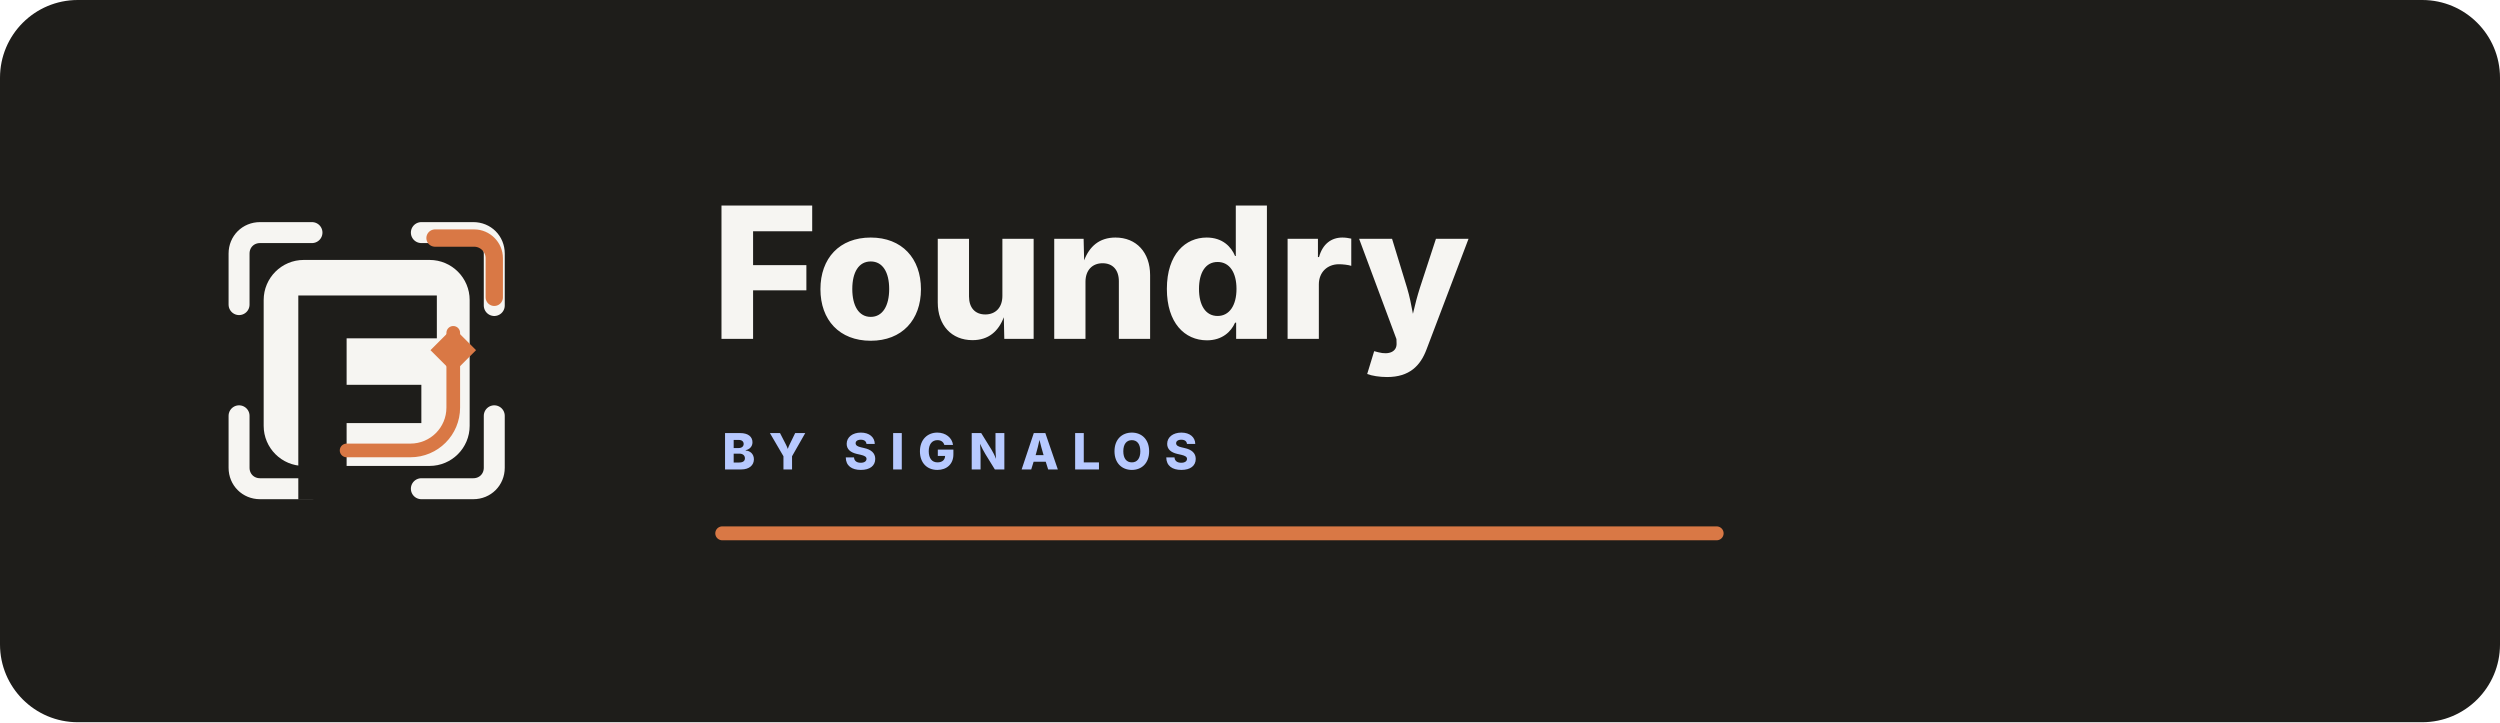
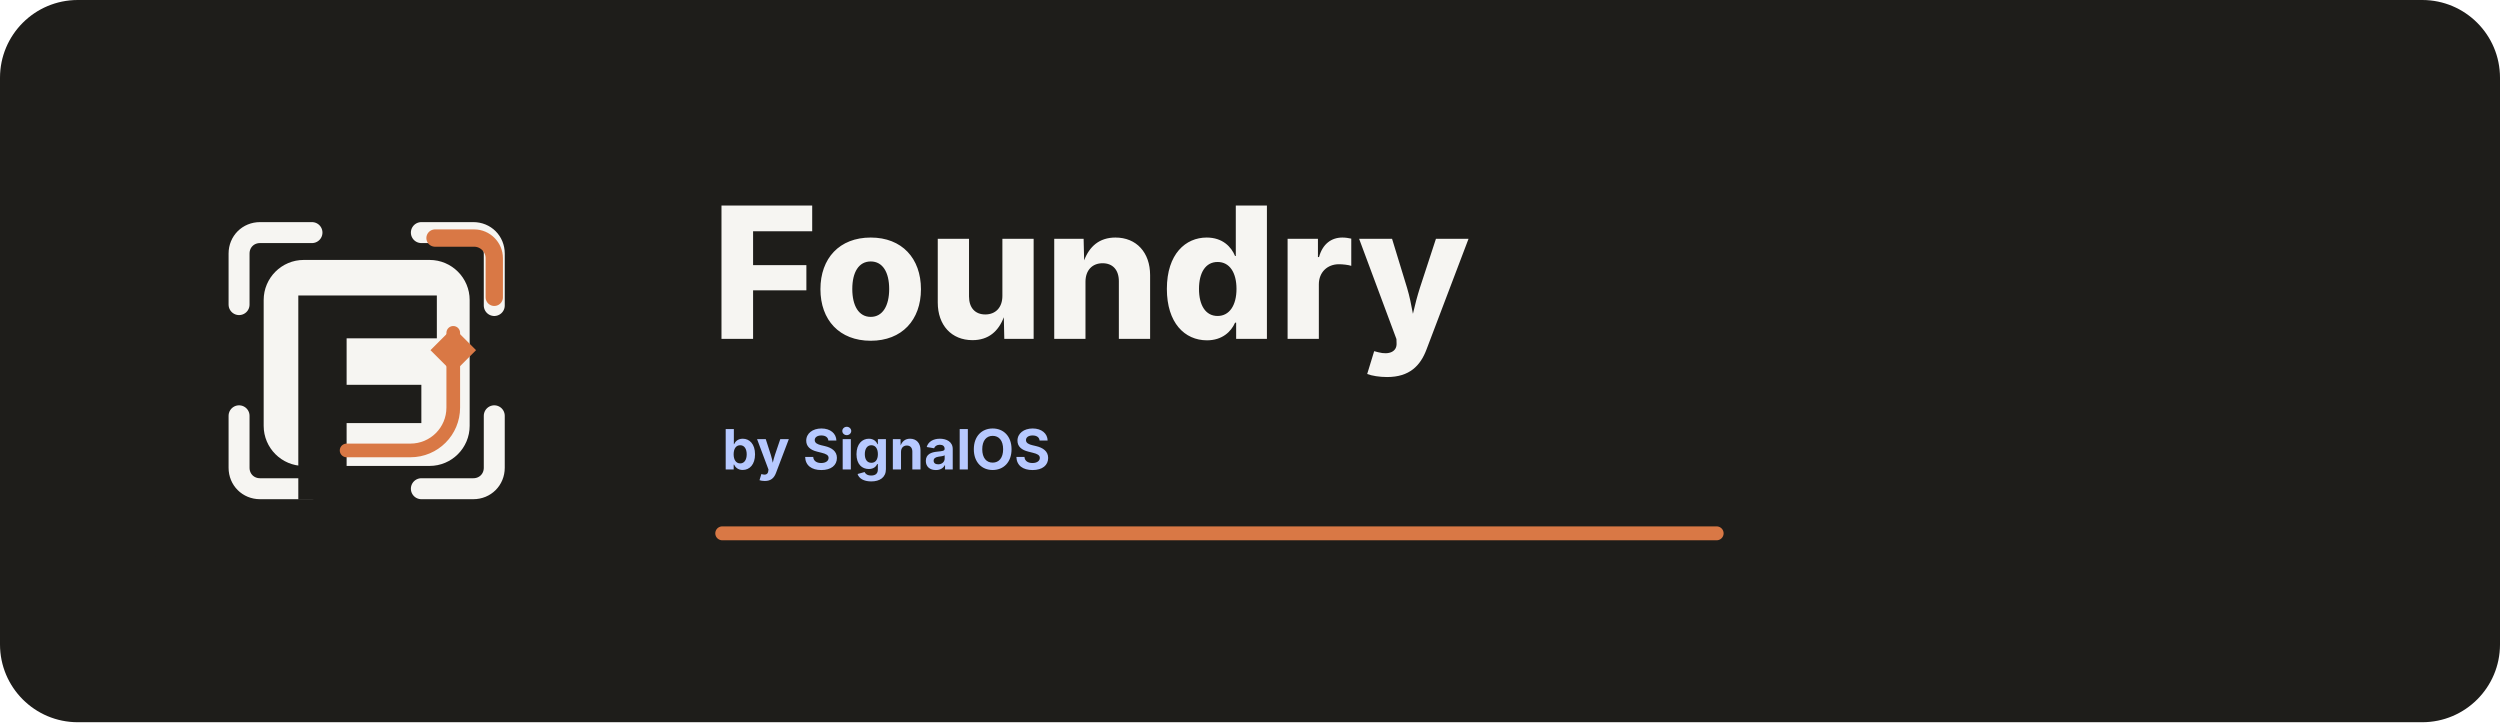
<svg xmlns="http://www.w3.org/2000/svg" viewBox="0 0 900 260" role="img" aria-labelledby="title desc">
  <rect width="900" height="260" rx="28" fill="#1e1d1a" />
  <g transform="translate(48 46) scale(0.328125)">
    <rect width="512" height="512" rx="112" fill="#1e1d1a" />
    <path d="M116 194v-56c0-13 10-23 23-23h57M316 115h57c13 0 23 10 23 23v57M396 316v57c0 13-10 23-23 23h-57M196 396h-57c-13 0-23-10-23-23v-57" fill="none" stroke="#f6f5f2" stroke-width="23" stroke-linecap="round" />
    <rect x="143" y="145" width="226" height="226" rx="44" fill="#f6f5f2" />
    <path d="M181 184h152v47h-99v51h82v42h-82v84h-53V184Z" fill="#1e1d1a" />
    <path d="M331 121h43c12 0 22 10 22 22v43" fill="none" stroke="#d97845" stroke-width="19" stroke-linecap="round" />
    <path d="M351 225v82c0 26-21 47-47 47h-70" fill="none" stroke="#d97845" stroke-width="15" stroke-linecap="round" />
    <path d="M351 219l25 25-25 25-25-25 25-25Z" fill="#d97845" />
  </g>
  <text x="256" y="122" fill="#f6f5f2" font-family="Inter, Avenir Next, Segoe UI, Arial, sans-serif" font-size="66" font-weight="760" letter-spacing="0">Foundry</text>
-   <text x="260" y="169" fill="#b7c9ff" font-family="Inter, Avenir Next, Segoe UI, Arial, sans-serif" font-size="18" font-weight="760" letter-spacing="4.8">BY SIGNALOS</text>
+   <text x="260" y="169" fill="#b7c9ff" font-family="Inter, Avenir Next, Segoe UI, Arial, sans-serif" font-size="20" font-weight="720" letter-spacing="0">by SignalOS</text>
  <path d="M260 192h358" stroke="#d97845" stroke-width="5" stroke-linecap="round" />
</svg>
